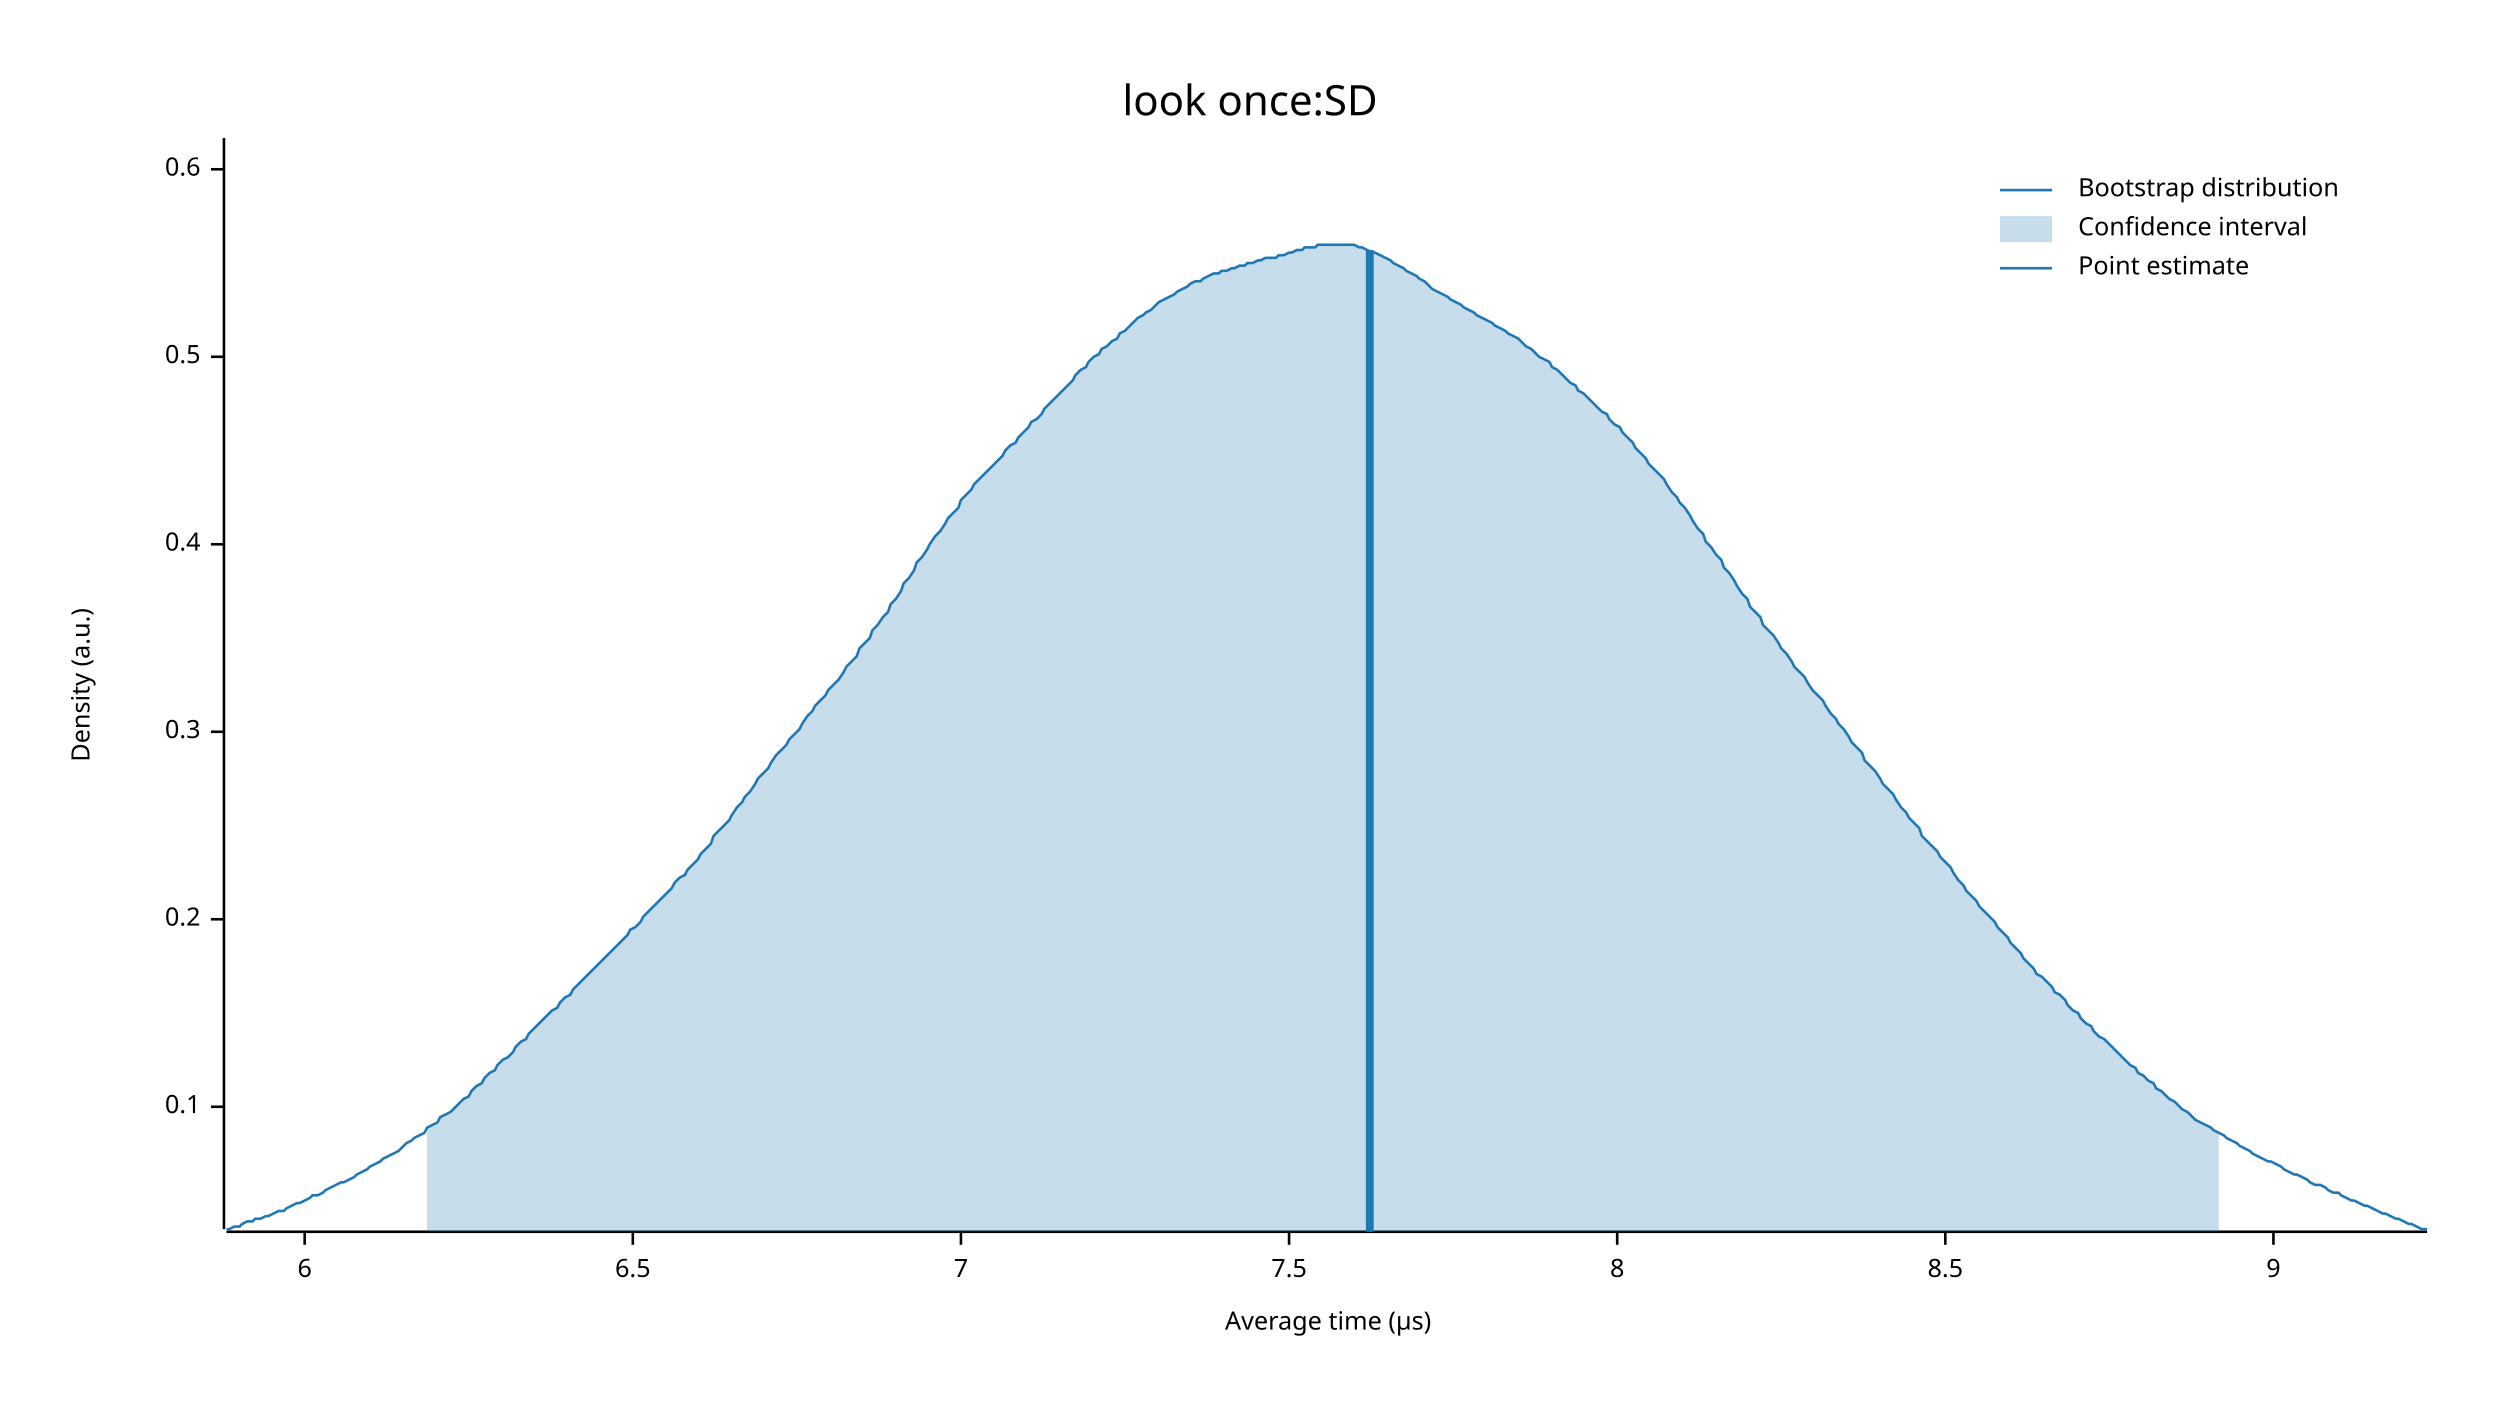
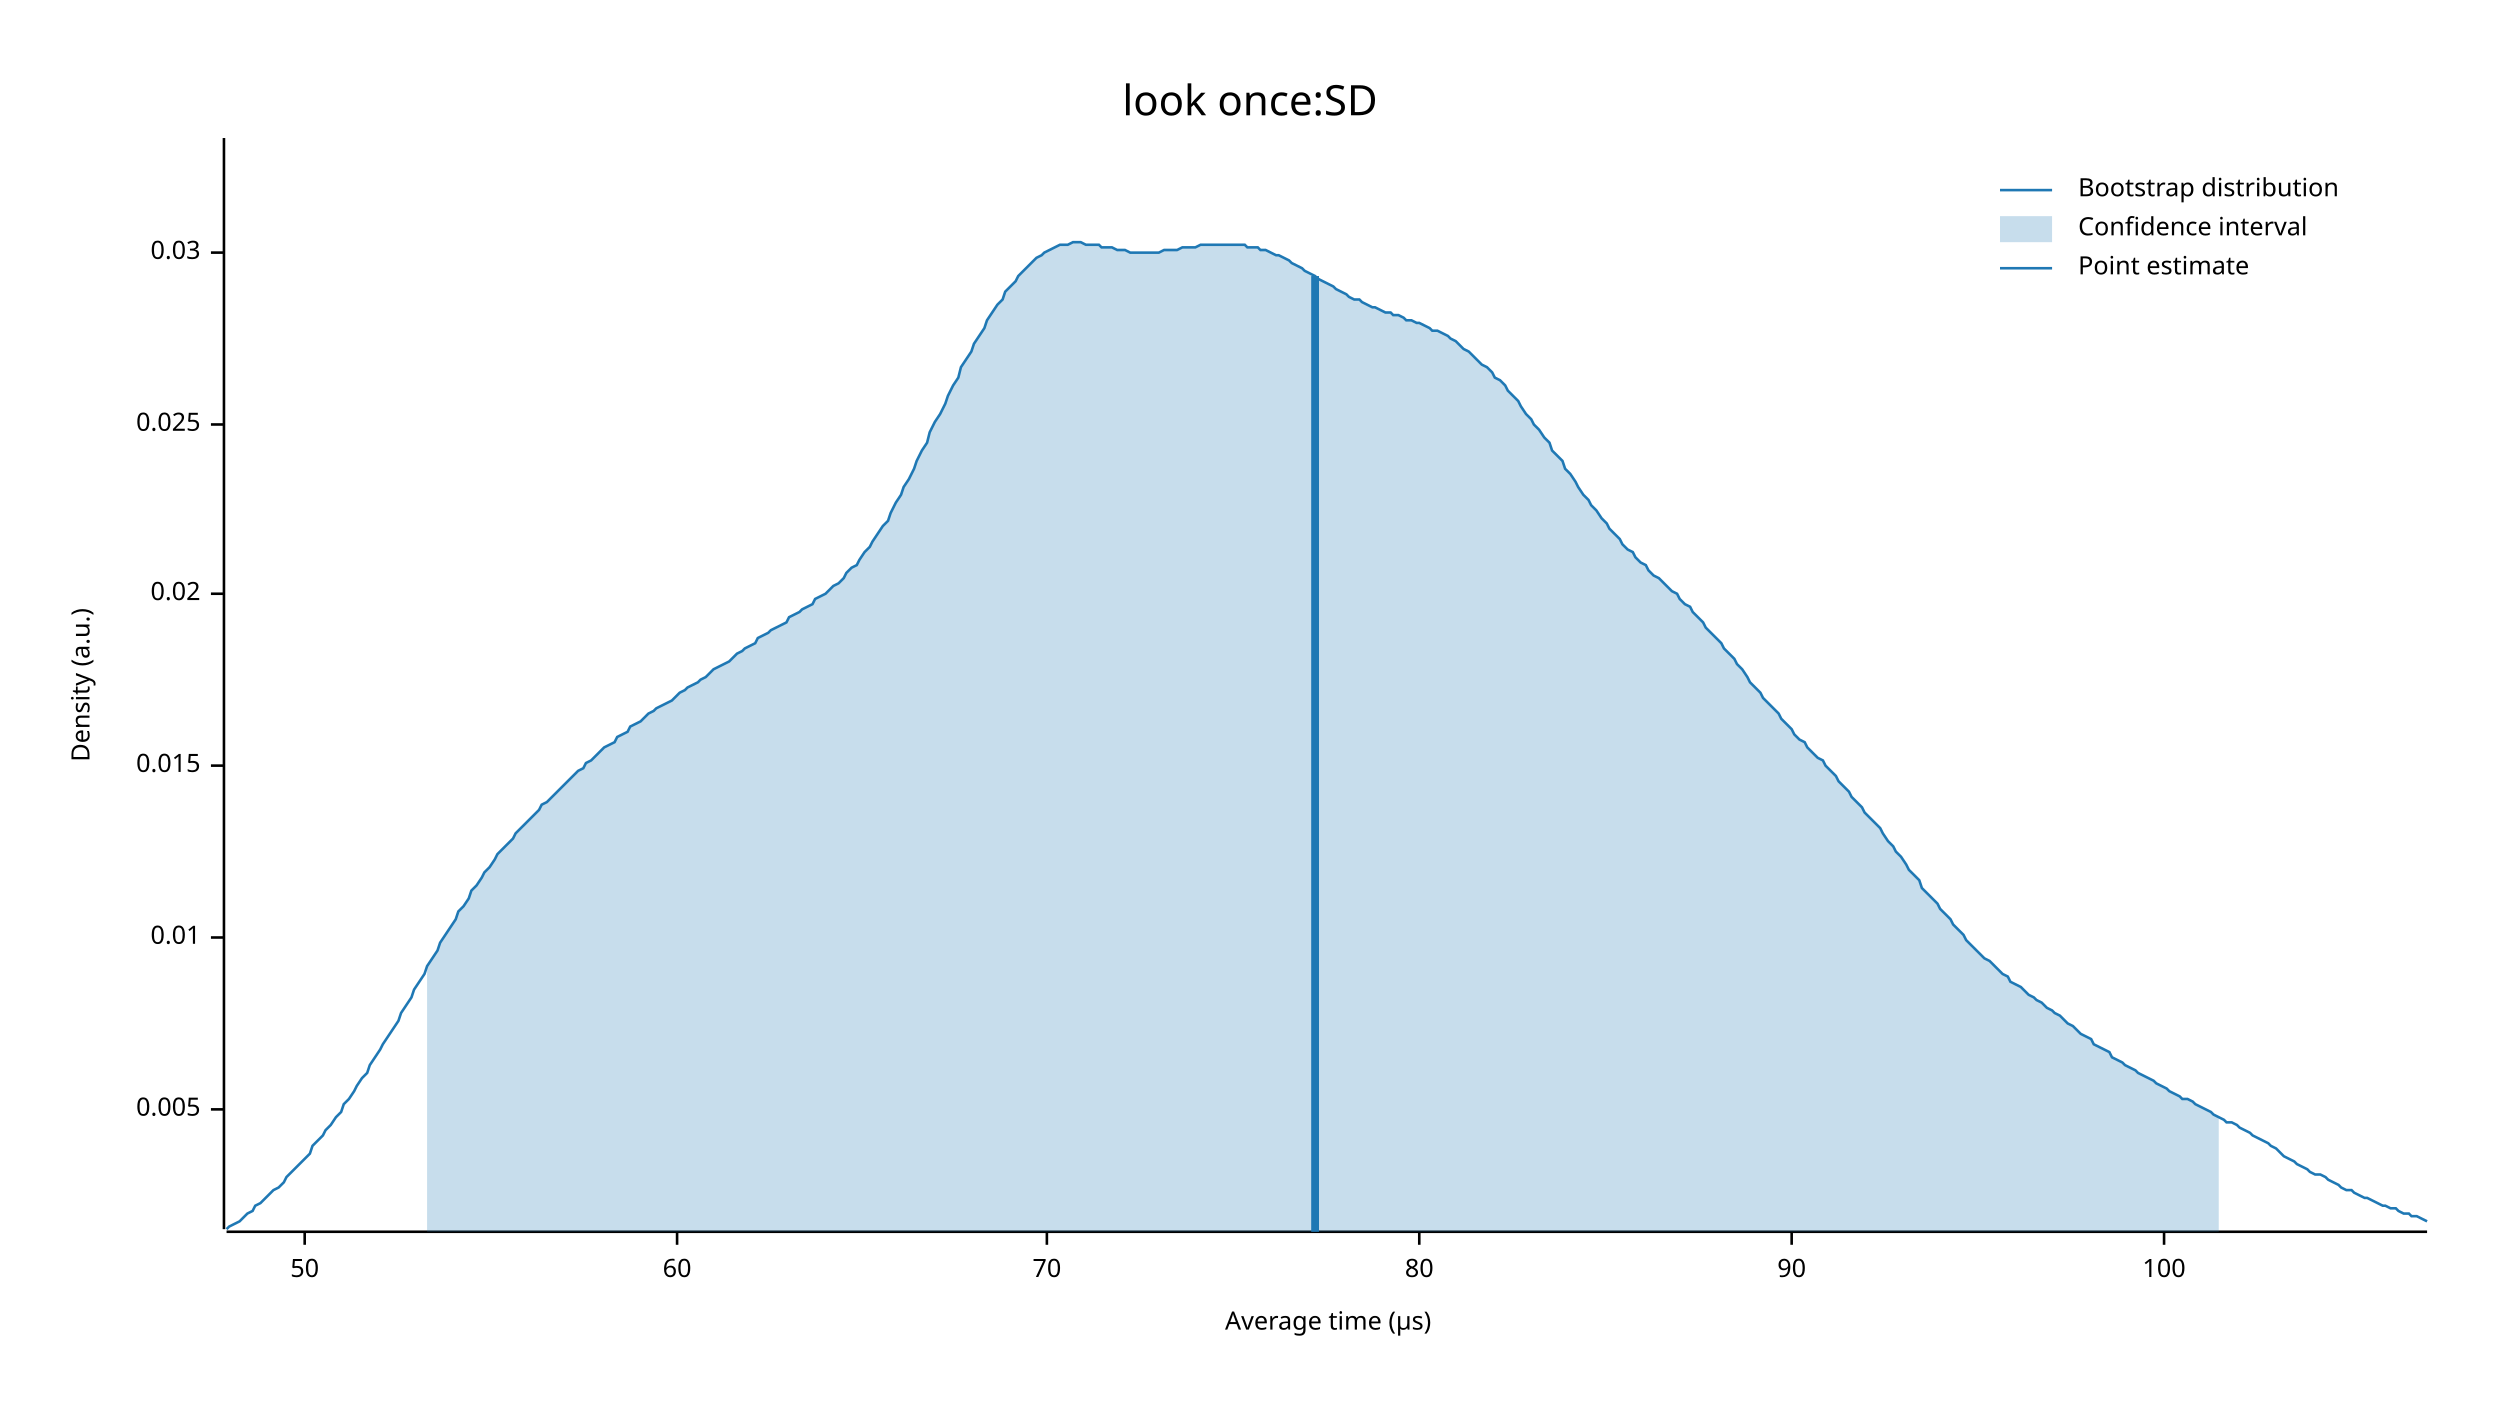
<svg xmlns="http://www.w3.org/2000/svg" width="960" height="540" viewBox="0 0 960 540">
  <text x="480" y="32" dy="0.76em" text-anchor="middle" font-family="sans-serif" font-size="16.129" opacity="1" fill="#000000">
look once:SD
</text>
  <text x="27" y="263" dy="0.76em" text-anchor="middle" font-family="sans-serif" font-size="9.677" opacity="1" fill="#000000" transform="rotate(270, 27, 263)">
Density (a.u.)
</text>
  <text x="510" y="513" dy="-0.5ex" text-anchor="middle" font-family="sans-serif" font-size="9.677" opacity="1" fill="#000000">
Average time (µs)
</text>
  <polyline fill="none" opacity="1" stroke="#000000" stroke-width="1" points="86,53 86,472 " />
-   <text x="77" y="425" dy="0.5ex" text-anchor="end" font-family="sans-serif" font-size="9.677" opacity="1" fill="#000000">
- 0.1
+   <text x="77" y="426" dy="0.5ex" text-anchor="end" font-family="sans-serif" font-size="9.677" opacity="1" fill="#000000">
+ 0.005
</text>
-   <polyline fill="none" opacity="1" stroke="#000000" stroke-width="1" points="81,425 86,425 " />
-   <text x="77" y="353" dy="0.5ex" text-anchor="end" font-family="sans-serif" font-size="9.677" opacity="1" fill="#000000">
- 0.2
+   <polyline fill="none" opacity="1" stroke="#000000" stroke-width="1" points="81,426 86,426 " />
+   <text x="77" y="360" dy="0.5ex" text-anchor="end" font-family="sans-serif" font-size="9.677" opacity="1" fill="#000000">
+ 0.01
</text>
-   <polyline fill="none" opacity="1" stroke="#000000" stroke-width="1" points="81,353 86,353 " />
-   <text x="77" y="281" dy="0.5ex" text-anchor="end" font-family="sans-serif" font-size="9.677" opacity="1" fill="#000000">
- 0.3
+   <polyline fill="none" opacity="1" stroke="#000000" stroke-width="1" points="81,360 86,360 " />
+   <text x="77" y="294" dy="0.5ex" text-anchor="end" font-family="sans-serif" font-size="9.677" opacity="1" fill="#000000">
+ 0.015
</text>
-   <polyline fill="none" opacity="1" stroke="#000000" stroke-width="1" points="81,281 86,281 " />
-   <text x="77" y="209" dy="0.5ex" text-anchor="end" font-family="sans-serif" font-size="9.677" opacity="1" fill="#000000">
- 0.4
+   <polyline fill="none" opacity="1" stroke="#000000" stroke-width="1" points="81,294 86,294 " />
+   <text x="77" y="228" dy="0.5ex" text-anchor="end" font-family="sans-serif" font-size="9.677" opacity="1" fill="#000000">
+ 0.02
</text>
-   <polyline fill="none" opacity="1" stroke="#000000" stroke-width="1" points="81,209 86,209 " />
-   <text x="77" y="137" dy="0.5ex" text-anchor="end" font-family="sans-serif" font-size="9.677" opacity="1" fill="#000000">
- 0.5
+   <polyline fill="none" opacity="1" stroke="#000000" stroke-width="1" points="81,228 86,228 " />
+   <text x="77" y="163" dy="0.5ex" text-anchor="end" font-family="sans-serif" font-size="9.677" opacity="1" fill="#000000">
+ 0.025
</text>
-   <polyline fill="none" opacity="1" stroke="#000000" stroke-width="1" points="81,137 86,137 " />
-   <text x="77" y="65" dy="0.5ex" text-anchor="end" font-family="sans-serif" font-size="9.677" opacity="1" fill="#000000">
- 0.6
+   <polyline fill="none" opacity="1" stroke="#000000" stroke-width="1" points="81,163 86,163 " />
+   <text x="77" y="97" dy="0.5ex" text-anchor="end" font-family="sans-serif" font-size="9.677" opacity="1" fill="#000000">
+ 0.03
</text>
-   <polyline fill="none" opacity="1" stroke="#000000" stroke-width="1" points="81,65 86,65 " />
+   <polyline fill="none" opacity="1" stroke="#000000" stroke-width="1" points="81,97 86,97 " />
  <polyline fill="none" opacity="1" stroke="#000000" stroke-width="1" points="87,473 932,473 " />
  <text x="117" y="483" dy="0.76em" text-anchor="middle" font-family="sans-serif" font-size="9.677" opacity="1" fill="#000000">
- 6
+ 50
</text>
  <polyline fill="none" opacity="1" stroke="#000000" stroke-width="1" points="117,473 117,478 " />
-   <text x="243" y="483" dy="0.76em" text-anchor="middle" font-family="sans-serif" font-size="9.677" opacity="1" fill="#000000">
- 6.5
+   <text x="260" y="483" dy="0.76em" text-anchor="middle" font-family="sans-serif" font-size="9.677" opacity="1" fill="#000000">
+ 60
</text>
-   <polyline fill="none" opacity="1" stroke="#000000" stroke-width="1" points="243,473 243,478 " />
-   <text x="369" y="483" dy="0.76em" text-anchor="middle" font-family="sans-serif" font-size="9.677" opacity="1" fill="#000000">
- 7
+   <polyline fill="none" opacity="1" stroke="#000000" stroke-width="1" points="260,473 260,478 " />
+   <text x="402" y="483" dy="0.76em" text-anchor="middle" font-family="sans-serif" font-size="9.677" opacity="1" fill="#000000">
+ 70
</text>
-   <polyline fill="none" opacity="1" stroke="#000000" stroke-width="1" points="369,473 369,478 " />
-   <text x="495" y="483" dy="0.76em" text-anchor="middle" font-family="sans-serif" font-size="9.677" opacity="1" fill="#000000">
- 7.5
+   <polyline fill="none" opacity="1" stroke="#000000" stroke-width="1" points="402,473 402,478 " />
+   <text x="545" y="483" dy="0.76em" text-anchor="middle" font-family="sans-serif" font-size="9.677" opacity="1" fill="#000000">
+ 80
</text>
-   <polyline fill="none" opacity="1" stroke="#000000" stroke-width="1" points="495,473 495,478 " />
-   <text x="621" y="483" dy="0.76em" text-anchor="middle" font-family="sans-serif" font-size="9.677" opacity="1" fill="#000000">
- 8
+   <polyline fill="none" opacity="1" stroke="#000000" stroke-width="1" points="545,473 545,478 " />
+   <text x="688" y="483" dy="0.76em" text-anchor="middle" font-family="sans-serif" font-size="9.677" opacity="1" fill="#000000">
+ 90
</text>
-   <polyline fill="none" opacity="1" stroke="#000000" stroke-width="1" points="621,473 621,478 " />
-   <text x="747" y="483" dy="0.76em" text-anchor="middle" font-family="sans-serif" font-size="9.677" opacity="1" fill="#000000">
- 8.5
+   <polyline fill="none" opacity="1" stroke="#000000" stroke-width="1" points="688,473 688,478 " />
+   <text x="831" y="483" dy="0.76em" text-anchor="middle" font-family="sans-serif" font-size="9.677" opacity="1" fill="#000000">
+ 100
</text>
-   <polyline fill="none" opacity="1" stroke="#000000" stroke-width="1" points="747,473 747,478 " />
-   <text x="873" y="483" dy="0.76em" text-anchor="middle" font-family="sans-serif" font-size="9.677" opacity="1" fill="#000000">
- 9
- </text>
-   <polyline fill="none" opacity="1" stroke="#000000" stroke-width="1" points="873,473 873,478 " />
-   <polyline fill="none" opacity="1" stroke="#1F78B4" stroke-width="1" points="87,472 88,472 90,471 92,471 93,470 95,469 97,469 98,468 100,468 102,467 103,467 105,466 107,465 109,465 110,464 112,463 114,462 115,462 117,461 119,460 120,459 122,459 124,458 125,457 127,456 129,455 131,454 132,454 134,453 136,452 137,451 139,450 141,449 142,448 144,447 146,446 147,445 149,444 151,443 153,442 154,441 156,439 158,438 159,437 161,436 163,435 164,433 166,432 168,431 169,429 171,428 173,427 175,425 176,424 178,422 180,421 181,419 183,417 185,416 186,414 188,412 190,411 191,409 193,407 195,406 197,404 198,402 200,400 202,399 203,397 205,395 207,393 208,392 210,390 212,388 214,387 215,385 217,383 219,382 220,380 222,378 224,376 225,375 227,373 229,371 230,370 232,368 234,366 236,364 237,363 239,361 241,359 242,357 244,356 246,354 247,352 249,350 251,348 252,347 254,345 256,343 258,341 259,339 261,337 263,336 264,334 266,332 268,330 269,328 271,326 273,324 274,321 276,319 278,317 280,315 281,313 283,310 285,308 286,306 288,304 290,301 291,299 293,297 295,295 296,293 298,290 300,288 302,286 303,284 305,282 307,280 308,278 310,275 312,273 313,271 315,269 317,267 318,265 320,263 322,261 324,258 325,256 327,254 329,252 330,249 332,247 334,245 335,242 337,240 339,237 341,235 342,232 344,230 346,227 347,224 349,222 351,219 352,216 354,214 356,211 357,209 359,206 361,204 363,201 364,199 366,197 368,195 369,192 371,190 373,188 374,186 376,184 378,182 379,181 381,179 383,177 385,175 386,173 388,171 390,170 391,168 393,166 395,164 396,162 398,161 400,159 401,157 403,155 405,153 407,151 408,150 410,148 412,146 413,144 415,142 417,141 418,139 420,137 422,136 423,134 425,133 427,131 429,130 430,128 432,127 434,125 435,124 437,122 439,121 440,120 442,119 444,117 445,116 447,115 449,114 451,113 452,112 454,111 456,110 457,109 459,108 461,108 462,107 464,106 466,105 468,105 469,104 471,104 473,103 474,103 476,102 478,102 479,101 481,101 483,100 484,100 486,99 488,99 490,99 491,98 493,98 495,97 496,97 498,96 500,96 501,95 503,95 505,95 506,94 508,94 510,94 512,94 513,94 515,94 517,94 518,94 520,94 522,95 523,95 525,96 527,97 528,97 530,98 532,99 534,100 535,101 537,102 539,103 540,104 542,105 544,106 545,107 547,108 549,110 550,111 552,112 554,113 556,114 557,115 559,116 561,117 562,118 564,119 566,120 567,121 569,122 571,123 573,124 574,125 576,126 578,127 579,128 581,129 583,130 584,131 586,133 588,134 589,135 591,137 593,138 595,139 596,141 598,142 600,144 601,145 603,147 605,148 606,150 608,151 610,153 611,154 613,156 615,158 617,159 618,161 620,163 622,164 623,166 625,168 627,170 628,172 630,174 632,176 633,178 635,180 637,182 639,184 640,186 642,189 644,191 645,193 647,195 649,198 650,200 652,203 654,205 655,208 657,210 659,213 661,215 662,218 664,220 666,223 667,225 669,228 671,230 672,233 674,235 676,237 677,240 679,242 681,244 683,247 684,249 686,251 688,254 689,256 691,258 693,260 694,262 696,265 698,267 700,269 701,271 703,274 705,276 706,278 708,280 710,283 711,285 713,287 715,289 716,292 718,294 720,296 722,299 723,301 725,303 727,305 728,307 730,310 732,312 733,314 735,316 737,318 738,321 740,323 742,325 744,327 745,329 747,331 749,333 750,335 752,338 754,340 755,342 757,344 759,346 760,348 762,350 764,352 766,354 767,356 769,358 771,360 772,362 774,364 776,366 777,368 779,370 781,372 782,374 784,375 786,377 788,379 789,381 791,382 793,384 794,386 796,388 798,389 799,391 801,393 803,394 804,396 806,398 808,399 810,401 811,402 813,404 815,406 816,407 818,409 820,410 821,412 823,413 825,415 827,416 828,418 830,419 832,421 833,422 835,423 837,425 838,426 840,427 842,429 843,430 845,431 847,432 849,433 850,434 852,435 854,436 855,437 857,438 859,439 860,440 862,441 864,442 865,443 867,444 869,445 871,446 872,446 874,447 876,448 877,449 879,450 881,451 882,451 884,452 886,453 887,454 889,455 891,455 893,456 894,457 896,458 898,458 899,459 901,460 903,461 904,461 906,462 908,463 909,463 911,464 913,465 915,466 916,466 918,467 920,468 921,468 923,469 925,470 926,470 928,471 930,472 932,472 " />
-   <polygon opacity="0.25" fill="#1F78B4" points="164,433 166,432 168,431 169,429 171,428 173,427 175,425 176,424 178,422 180,421 181,419 183,417 185,416 186,414 188,412 190,411 191,409 193,407 195,406 197,404 198,402 200,400 202,399 203,397 205,395 207,393 208,392 210,390 212,388 214,387 215,385 217,383 219,382 220,380 222,378 224,376 225,375 227,373 229,371 230,370 232,368 234,366 236,364 237,363 239,361 241,359 242,357 244,356 246,354 247,352 249,350 251,348 252,347 254,345 256,343 258,341 259,339 261,337 263,336 264,334 266,332 268,330 269,328 271,326 273,324 274,321 276,319 278,317 280,315 281,313 283,310 285,308 286,306 288,304 290,301 291,299 293,297 295,295 296,293 298,290 300,288 302,286 303,284 305,282 307,280 308,278 310,275 312,273 313,271 315,269 317,267 318,265 320,263 322,261 324,258 325,256 327,254 329,252 330,249 332,247 334,245 335,242 337,240 339,237 341,235 342,232 344,230 346,227 347,224 349,222 351,219 352,216 354,214 356,211 357,209 359,206 361,204 363,201 364,199 366,197 368,195 369,192 371,190 373,188 374,186 376,184 378,182 379,181 381,179 383,177 385,175 386,173 388,171 390,170 391,168 393,166 395,164 396,162 398,161 400,159 401,157 403,155 405,153 407,151 408,150 410,148 412,146 413,144 415,142 417,141 418,139 420,137 422,136 423,134 425,133 427,131 429,130 430,128 432,127 434,125 435,124 437,122 439,121 440,120 442,119 444,117 445,116 447,115 449,114 451,113 452,112 454,111 456,110 457,109 459,108 461,108 462,107 464,106 466,105 468,105 469,104 471,104 473,103 474,103 476,102 478,102 479,101 481,101 483,100 484,100 486,99 488,99 490,99 491,98 493,98 495,97 496,97 498,96 500,96 501,95 503,95 505,95 506,94 508,94 510,94 512,94 513,94 515,94 517,94 518,94 520,94 522,95 523,95 525,96 527,97 528,97 530,98 532,99 534,100 535,101 537,102 539,103 540,104 542,105 544,106 545,107 547,108 549,110 550,111 552,112 554,113 556,114 557,115 559,116 561,117 562,118 564,119 566,120 567,121 569,122 571,123 573,124 574,125 576,126 578,127 579,128 581,129 583,130 584,131 586,133 588,134 589,135 591,137 593,138 595,139 596,141 598,142 600,144 601,145 603,147 605,148 606,150 608,151 610,153 611,154 613,156 615,158 617,159 618,161 620,163 622,164 623,166 625,168 627,170 628,172 630,174 632,176 633,178 635,180 637,182 639,184 640,186 642,189 644,191 645,193 647,195 649,198 650,200 652,203 654,205 655,208 657,210 659,213 661,215 662,218 664,220 666,223 667,225 669,228 671,230 672,233 674,235 676,237 677,240 679,242 681,244 683,247 684,249 686,251 688,254 689,256 691,258 693,260 694,262 696,265 698,267 700,269 701,271 703,274 705,276 706,278 708,280 710,283 711,285 713,287 715,289 716,292 718,294 720,296 722,299 723,301 725,303 727,305 728,307 730,310 732,312 733,314 735,316 737,318 738,321 740,323 742,325 744,327 745,329 747,331 749,333 750,335 752,338 754,340 755,342 757,344 759,346 760,348 762,350 764,352 766,354 767,356 769,358 771,360 772,362 774,364 776,366 777,368 779,370 781,372 782,374 784,375 786,377 788,379 789,381 791,382 793,384 794,386 796,388 798,389 799,391 801,393 803,394 804,396 806,398 808,399 810,401 811,402 813,404 815,406 816,407 818,409 820,410 821,412 823,413 825,415 827,416 828,418 830,419 832,421 833,422 835,423 837,425 838,426 840,427 842,429 843,430 845,431 847,432 849,433 850,434 852,435 852,473 164,473 " />
-   <polyline fill="none" opacity="1" stroke="#1F78B4" stroke-width="3" points="526,473 526,96 " />
+   <polyline fill="none" opacity="1" stroke="#000000" stroke-width="1" points="831,473 831,478 " />
+   <polyline fill="none" opacity="1" stroke="#1F78B4" stroke-width="1" points="87,472 88,471 90,470 92,469 93,468 95,466 97,465 98,463 100,462 102,460 103,459 105,457 107,456 109,454 110,452 112,450 114,448 115,447 117,445 119,443 120,440 122,438 124,436 125,434 127,432 129,429 131,427 132,424 134,422 136,419 137,417 139,414 141,412 142,409 144,406 146,403 147,401 149,398 151,395 153,392 154,389 156,386 158,383 159,380 161,377 163,374 164,371 166,368 168,365 169,362 171,359 173,356 175,353 176,350 178,348 180,345 181,342 183,340 185,337 186,335 188,333 190,330 191,328 193,326 195,324 197,322 198,320 200,318 202,316 203,315 205,313 207,311 208,309 210,308 212,306 214,304 215,303 217,301 219,299 220,298 222,296 224,295 225,293 227,292 229,290 230,289 232,287 234,286 236,285 237,283 239,282 241,281 242,279 244,278 246,277 247,276 249,274 251,273 252,272 254,271 256,270 258,269 259,268 261,266 263,265 264,264 266,263 268,262 269,261 271,260 273,258 274,257 276,256 278,255 280,254 281,253 283,251 285,250 286,249 288,248 290,247 291,245 293,244 295,243 296,242 298,241 300,240 302,239 303,237 305,236 307,235 308,234 310,233 312,232 313,230 315,229 317,228 318,227 320,225 322,224 324,222 325,220 327,218 329,217 330,215 332,212 334,210 335,208 337,205 339,202 341,200 342,197 344,193 346,190 347,187 349,184 351,180 352,177 354,173 356,170 357,166 359,162 361,159 363,155 364,152 366,148 368,145 369,141 371,138 373,135 374,132 376,129 378,126 379,123 381,120 383,117 385,115 386,112 388,110 390,108 391,106 393,104 395,102 396,101 398,99 400,98 401,97 403,96 405,95 407,94 408,94 410,94 412,93 413,93 415,93 417,94 418,94 420,94 422,94 423,95 425,95 427,95 429,96 430,96 432,96 434,97 435,97 437,97 439,97 440,97 442,97 444,97 445,97 447,96 449,96 451,96 452,96 454,95 456,95 457,95 459,95 461,94 462,94 464,94 466,94 468,94 469,94 471,94 473,94 474,94 476,94 478,94 479,95 481,95 483,95 484,96 486,96 488,97 490,98 491,98 493,99 495,100 496,101 498,102 500,103 501,104 503,105 505,106 506,107 508,108 510,109 512,110 513,111 515,112 517,113 518,114 520,115 522,115 523,116 525,117 527,118 528,118 530,119 532,120 534,120 535,121 537,121 539,122 540,123 542,123 544,124 545,124 547,125 549,126 550,127 552,127 554,128 556,129 557,130 559,131 561,133 562,134 564,135 566,137 567,138 569,140 571,141 573,143 574,145 576,146 578,148 579,150 581,152 583,154 584,156 586,159 588,161 589,163 591,165 593,168 595,170 596,173 598,175 600,177 601,180 603,182 605,185 606,187 608,190 610,192 611,194 613,196 615,199 617,201 618,203 620,205 622,207 623,209 625,211 627,212 628,214 630,216 632,217 633,219 635,221 637,222 639,224 640,225 642,227 644,228 645,230 647,232 649,233 650,235 652,237 654,239 655,241 657,243 659,245 661,247 662,249 664,251 666,253 667,255 669,257 671,260 672,262 674,264 676,266 677,268 679,270 681,272 683,274 684,276 686,278 688,280 689,282 691,284 693,285 694,287 696,289 698,291 700,292 701,294 703,296 705,298 706,300 708,302 710,304 711,306 713,308 715,310 716,312 718,314 720,316 722,318 723,320 725,323 727,325 728,327 730,329 732,332 733,334 735,336 737,338 738,341 740,343 742,345 744,347 745,349 747,351 749,353 750,355 752,357 754,359 755,361 757,363 759,365 760,366 762,368 764,369 766,371 767,372 769,374 771,375 772,377 774,378 776,379 777,380 779,382 781,383 782,384 784,385 786,387 788,388 789,389 791,390 793,392 794,393 796,394 798,396 799,397 801,398 803,399 804,401 806,402 808,403 810,404 811,406 813,407 815,408 816,409 818,410 820,411 821,412 823,413 825,414 827,415 828,416 830,417 832,418 833,419 835,420 837,421 838,422 840,422 842,423 843,424 845,425 847,426 849,427 850,428 852,429 854,430 855,431 857,431 859,432 860,433 862,434 864,435 865,436 867,437 869,438 871,439 872,440 874,441 876,443 877,444 879,445 881,446 882,447 884,448 886,449 887,450 889,451 891,451 893,452 894,453 896,454 898,455 899,456 901,457 903,457 904,458 906,459 908,460 909,460 911,461 913,462 915,463 916,463 918,464 920,464 921,465 923,466 925,466 926,467 928,467 930,468 932,469 " />
+   <polygon opacity="0.25" fill="#1F78B4" points="164,371 166,368 168,365 169,362 171,359 173,356 175,353 176,350 178,348 180,345 181,342 183,340 185,337 186,335 188,333 190,330 191,328 193,326 195,324 197,322 198,320 200,318 202,316 203,315 205,313 207,311 208,309 210,308 212,306 214,304 215,303 217,301 219,299 220,298 222,296 224,295 225,293 227,292 229,290 230,289 232,287 234,286 236,285 237,283 239,282 241,281 242,279 244,278 246,277 247,276 249,274 251,273 252,272 254,271 256,270 258,269 259,268 261,266 263,265 264,264 266,263 268,262 269,261 271,260 273,258 274,257 276,256 278,255 280,254 281,253 283,251 285,250 286,249 288,248 290,247 291,245 293,244 295,243 296,242 298,241 300,240 302,239 303,237 305,236 307,235 308,234 310,233 312,232 313,230 315,229 317,228 318,227 320,225 322,224 324,222 325,220 327,218 329,217 330,215 332,212 334,210 335,208 337,205 339,202 341,200 342,197 344,193 346,190 347,187 349,184 351,180 352,177 354,173 356,170 357,166 359,162 361,159 363,155 364,152 366,148 368,145 369,141 371,138 373,135 374,132 376,129 378,126 379,123 381,120 383,117 385,115 386,112 388,110 390,108 391,106 393,104 395,102 396,101 398,99 400,98 401,97 403,96 405,95 407,94 408,94 410,94 412,93 413,93 415,93 417,94 418,94 420,94 422,94 423,95 425,95 427,95 429,96 430,96 432,96 434,97 435,97 437,97 439,97 440,97 442,97 444,97 445,97 447,96 449,96 451,96 452,96 454,95 456,95 457,95 459,95 461,94 462,94 464,94 466,94 468,94 469,94 471,94 473,94 474,94 476,94 478,94 479,95 481,95 483,95 484,96 486,96 488,97 490,98 491,98 493,99 495,100 496,101 498,102 500,103 501,104 503,105 505,106 506,107 508,108 510,109 512,110 513,111 515,112 517,113 518,114 520,115 522,115 523,116 525,117 527,118 528,118 530,119 532,120 534,120 535,121 537,121 539,122 540,123 542,123 544,124 545,124 547,125 549,126 550,127 552,127 554,128 556,129 557,130 559,131 561,133 562,134 564,135 566,137 567,138 569,140 571,141 573,143 574,145 576,146 578,148 579,150 581,152 583,154 584,156 586,159 588,161 589,163 591,165 593,168 595,170 596,173 598,175 600,177 601,180 603,182 605,185 606,187 608,190 610,192 611,194 613,196 615,199 617,201 618,203 620,205 622,207 623,209 625,211 627,212 628,214 630,216 632,217 633,219 635,221 637,222 639,224 640,225 642,227 644,228 645,230 647,232 649,233 650,235 652,237 654,239 655,241 657,243 659,245 661,247 662,249 664,251 666,253 667,255 669,257 671,260 672,262 674,264 676,266 677,268 679,270 681,272 683,274 684,276 686,278 688,280 689,282 691,284 693,285 694,287 696,289 698,291 700,292 701,294 703,296 705,298 706,300 708,302 710,304 711,306 713,308 715,310 716,312 718,314 720,316 722,318 723,320 725,323 727,325 728,327 730,329 732,332 733,334 735,336 737,338 738,341 740,343 742,345 744,347 745,349 747,351 749,353 750,355 752,357 754,359 755,361 757,363 759,365 760,366 762,368 764,369 766,371 767,372 769,374 771,375 772,377 774,378 776,379 777,380 779,382 781,383 782,384 784,385 786,387 788,388 789,389 791,390 793,392 794,393 796,394 798,396 799,397 801,398 803,399 804,401 806,402 808,403 810,404 811,406 813,407 815,408 816,409 818,410 820,411 821,412 823,413 825,414 827,415 828,416 830,417 832,418 833,419 835,420 837,421 838,422 840,422 842,423 843,424 845,425 847,426 849,427 850,428 852,429 852,473 164,473 " />
+   <polyline fill="none" opacity="1" stroke="#1F78B4" stroke-width="3" points="505,473 505,106 " />
  <text x="798" y="68" dy="0.76em" text-anchor="start" font-family="sans-serif" font-size="9.677" opacity="1" fill="#000000">
Bootstrap distribution
</text>
  <text x="798" y="83" dy="0.76em" text-anchor="start" font-family="sans-serif" font-size="9.677" opacity="1" fill="#000000">
Confidence interval
</text>
  <text x="798" y="98" dy="0.76em" text-anchor="start" font-family="sans-serif" font-size="9.677" opacity="1" fill="#000000">
Point estimate
</text>
  <polyline fill="none" opacity="1" stroke="#1F78B4" stroke-width="1" points="768,73 788,73 " />
  <rect x="768" y="83" width="20" height="10" opacity="0.25" fill="#1F78B4" stroke="none" />
  <polyline fill="none" opacity="1" stroke="#1F78B4" stroke-width="1" points="768,103 788,103 " />
</svg>
